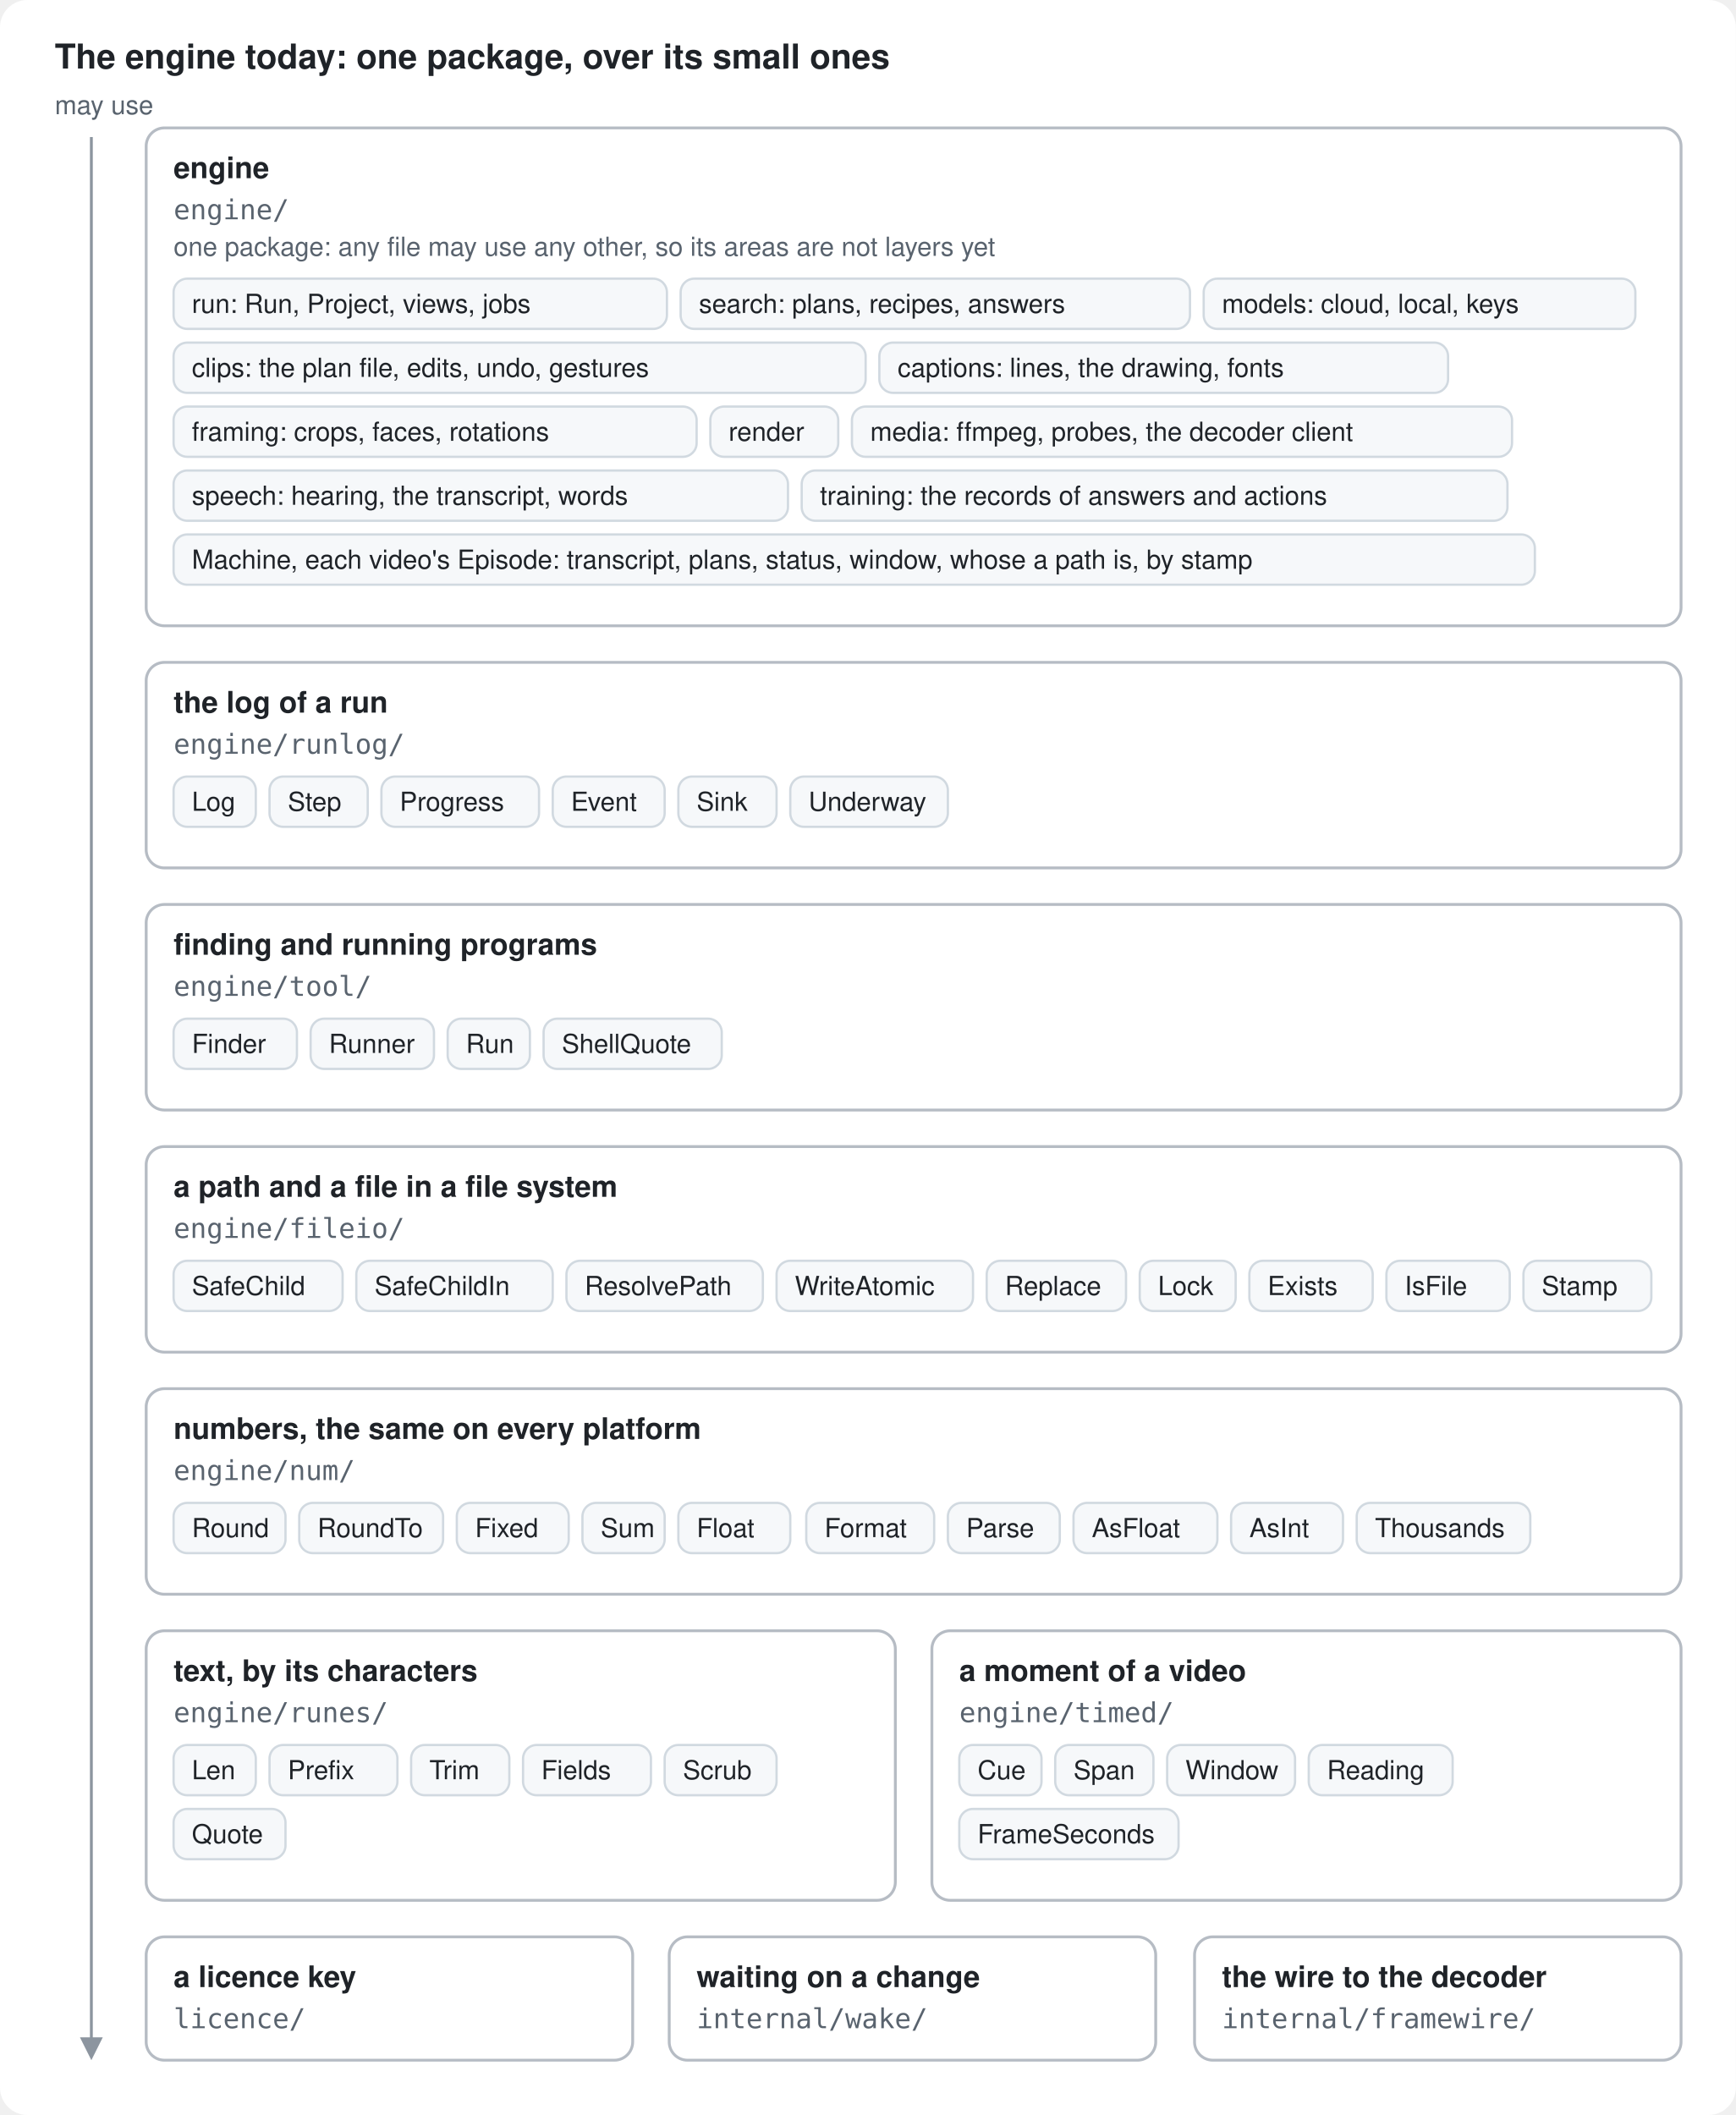
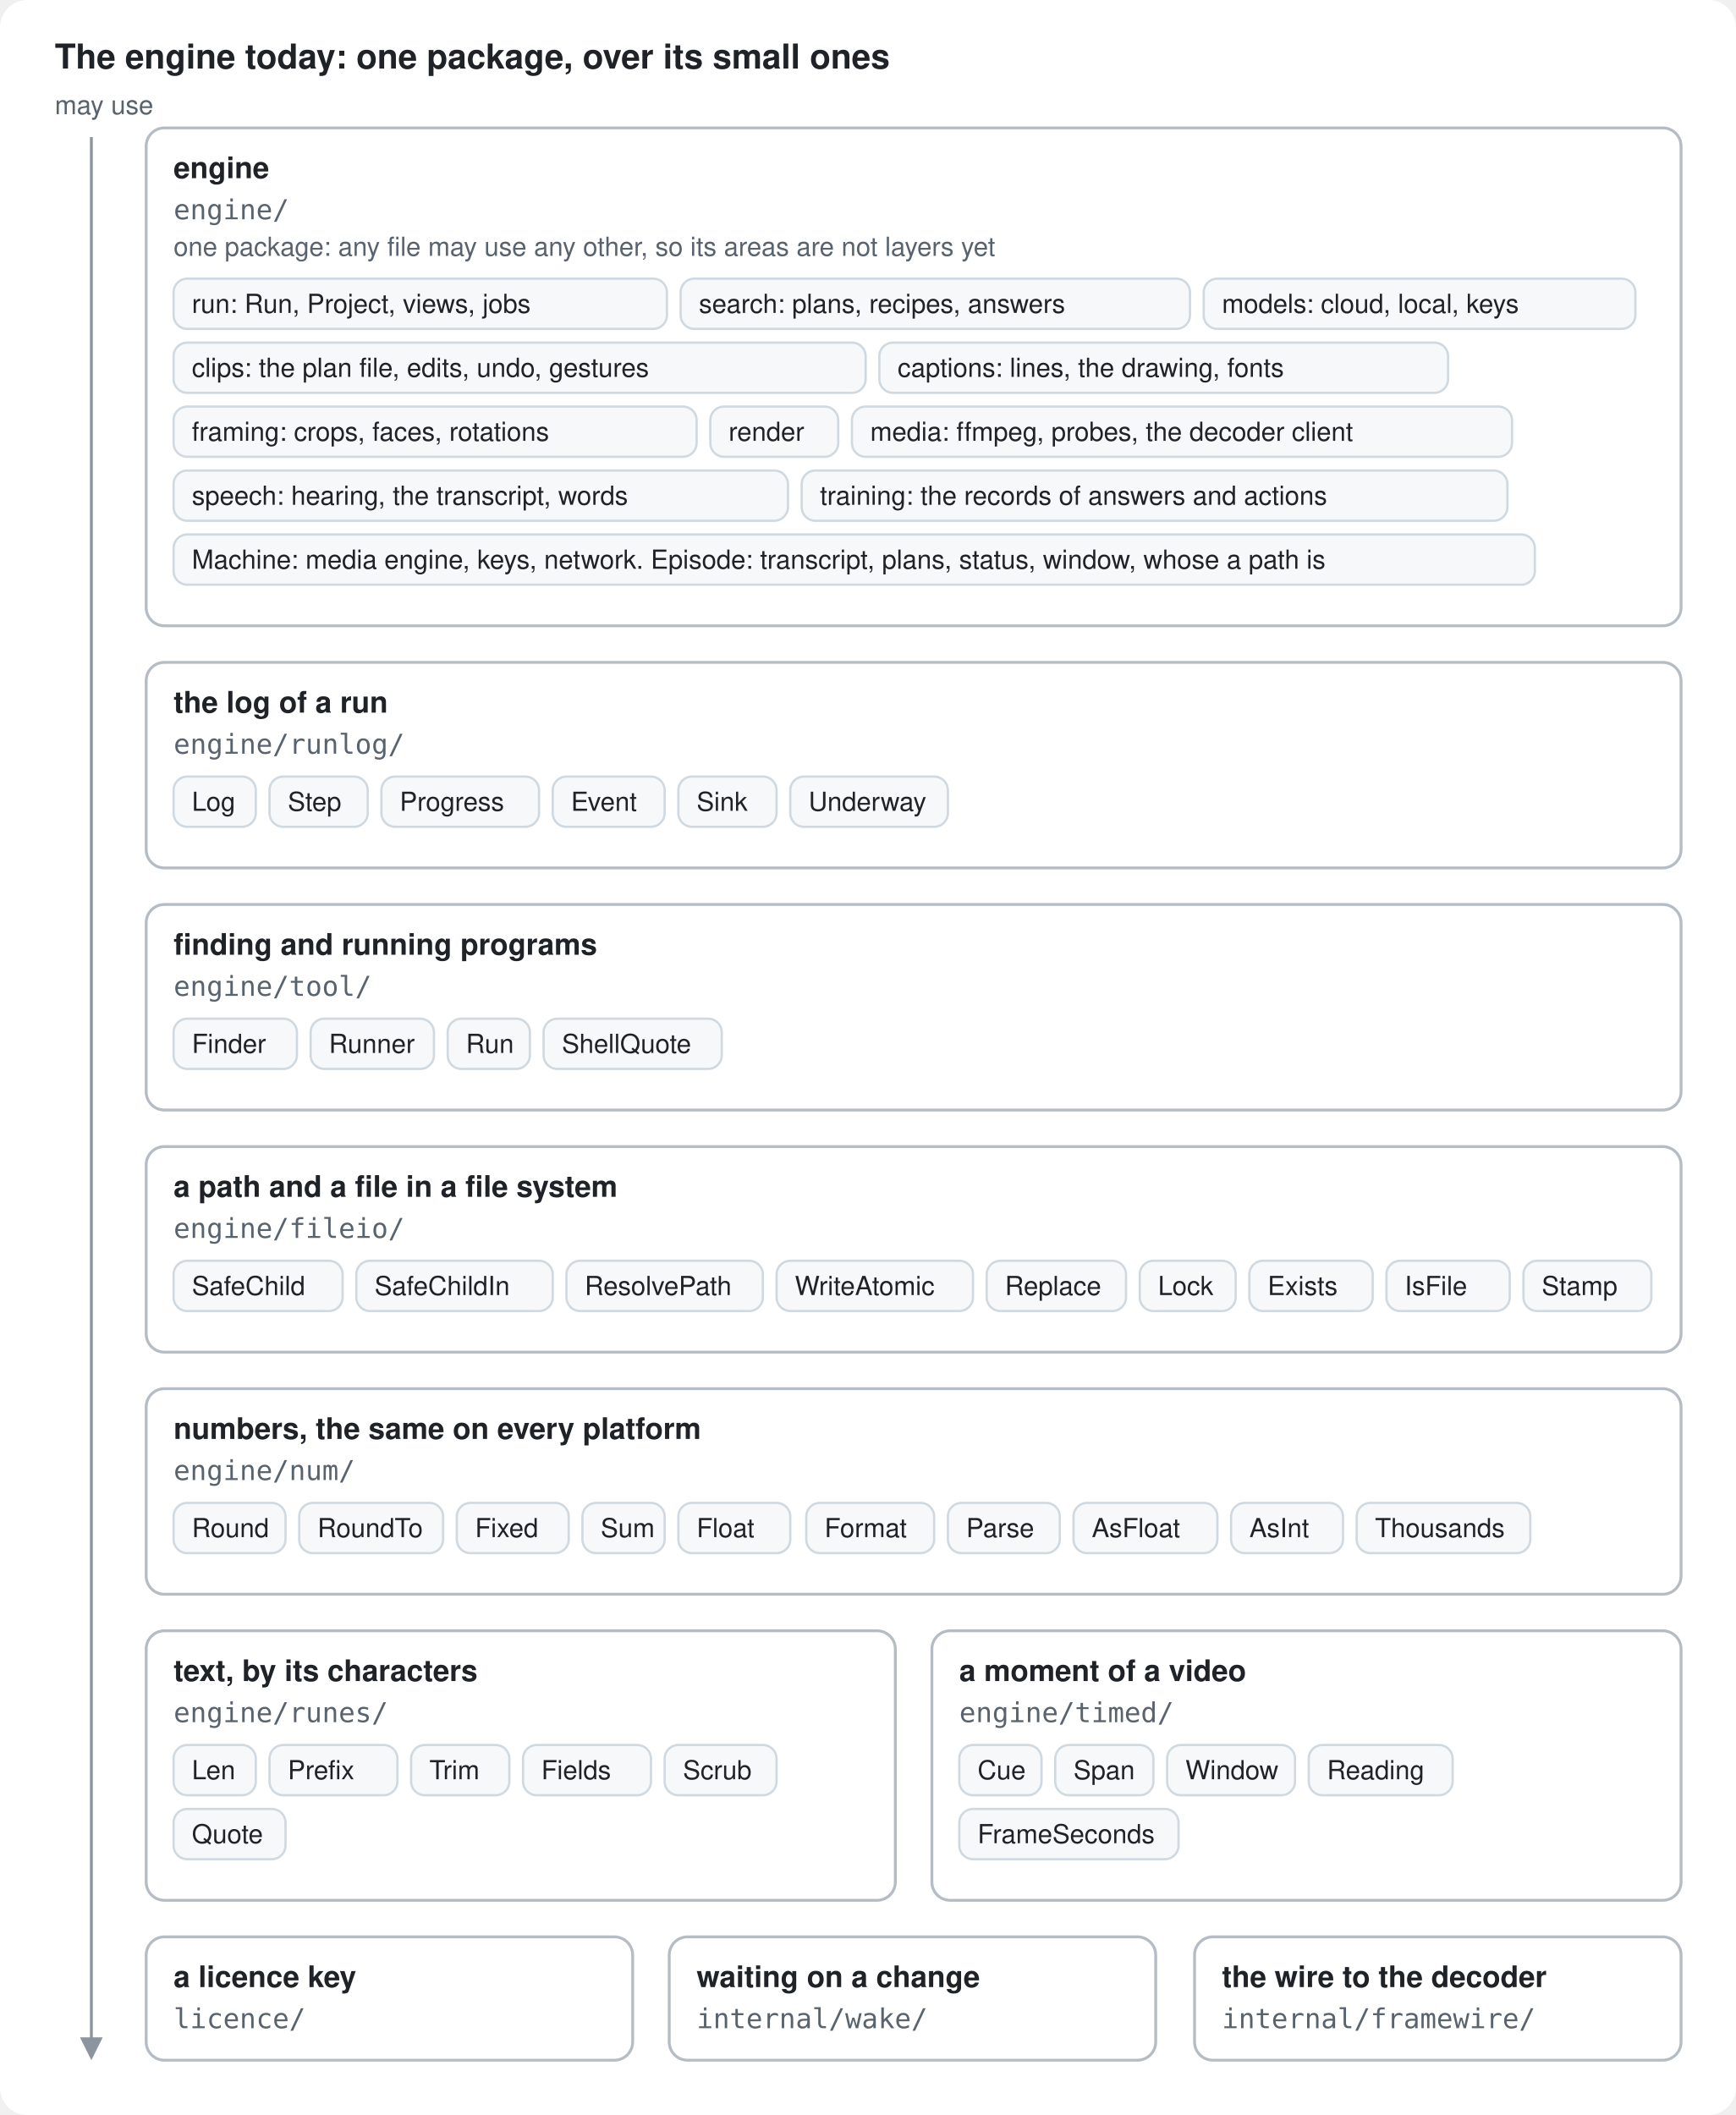
<svg xmlns="http://www.w3.org/2000/svg" viewBox="0 0 760 926" width="760" height="926" role="img" aria-label="The engine today: one package, over its small ones">
  <style>
.t{font:600 15px -apple-system,BlinkMacSystemFont,"Segoe UI",Helvetica,Arial,sans-serif;fill:#1f2328}
.n{font:600 13px -apple-system,BlinkMacSystemFont,"Segoe UI",Helvetica,Arial,sans-serif;fill:#1f2328}
.p{font:12px ui-monospace,SFMono-Regular,Menlo,Consolas,monospace;fill:#59636e}
.q{font:11.5px -apple-system,BlinkMacSystemFont,"Segoe UI",Helvetica,Arial,sans-serif;fill:#59636e}
.c{font:11.5px -apple-system,BlinkMacSystemFont,"Segoe UI",Helvetica,Arial,sans-serif;fill:#1f2328}
.bg{fill:#ffffff}
.box{fill:none;stroke:#b6bcc4;stroke-width:1.25}
.dash{fill:none;stroke:#b6bcc4;stroke-width:1.25;stroke-dasharray:4 4}
.tint{fill:#f1f3f5;stroke:#b6bcc4;stroke-width:1.25}
.chip{fill:#f6f8fa;stroke:#d1d9e0;stroke-width:1}
.ax{stroke:#8c959f;stroke-width:1.25;fill:none}
.ah{fill:#8c959f}
@media (prefers-color-scheme:dark){
.bg{fill:#0d1117}
.t,.n,.c{fill:#f0f6fc}.p,.q{fill:#9198a1}
.box,.dash{stroke:#5d6570}.tint{fill:#1c2128;stroke:#5d6570}
.chip{fill:#212830;stroke:#3d444d}.ax{stroke:#7d8590}.ah{fill:#7d8590}}
</style>
  <rect class="bg" width="760" height="926" rx="12" />
  <text class="t" x="24" y="30">The engine today: one package, over its small ones</text>
  <text class="q" x="24" y="50">may use</text>
  <path class="ax" d="M40 60V896" />
  <path class="ah" d="M35 892L40 902L45 892z" />
  <rect class="box" x="64" y="56" width="672" height="218" rx="8" />
  <text class="n" x="76" y="78">engine</text>
  <text class="p" x="76" y="96">engine/</text>
  <text class="q" x="76" y="112">one package: any file may use any other, so its areas are not layers yet</text>
  <rect class="chip" x="76" y="122" width="216" height="22" rx="6" />
  <text class="c" x="84" y="137">run: Run, Project, views, jobs</text>
  <rect class="chip" x="298" y="122" width="223" height="22" rx="6" />
  <text class="c" x="306" y="137">search: plans, recipes, answers</text>
  <rect class="chip" x="527" y="122" width="189" height="22" rx="6" />
  <text class="c" x="535" y="137">models: cloud, local, keys</text>
  <rect class="chip" x="76" y="150" width="303" height="22" rx="6" />
  <text class="c" x="84" y="165">clips: the plan file, edits, undo, gestures</text>
  <rect class="chip" x="385" y="150" width="249" height="22" rx="6" />
  <text class="c" x="393" y="165">captions: lines, the drawing, fonts</text>
  <rect class="chip" x="76" y="178" width="229" height="22" rx="6" />
  <text class="c" x="84" y="193">framing: crops, faces, rotations</text>
  <rect class="chip" x="311" y="178" width="56" height="22" rx="6" />
  <text class="c" x="319" y="193">render</text>
  <rect class="chip" x="373" y="178" width="289" height="22" rx="6" />
  <text class="c" x="381" y="193">media: ffmpeg, probes, the decoder client</text>
  <rect class="chip" x="76" y="206" width="269" height="22" rx="6" />
  <text class="c" x="84" y="221">speech: hearing, the transcript, words</text>
  <rect class="chip" x="351" y="206" width="309" height="22" rx="6" />
  <text class="c" x="359" y="221">training: the records of answers and actions</text>
  <rect class="chip" x="76" y="234" width="596" height="22" rx="6" />
-   <text class="c" x="84" y="249">Machine, each video's Episode: transcript, plans, status, window, whose a path is, by stamp</text>
+   <text class="c" x="84" y="249">Machine: media engine, keys, network. Episode: transcript, plans, status, window, whose a path is</text>
  <rect class="box" x="64" y="290" width="672" height="90" rx="8" />
  <text class="n" x="76" y="312">the log of a run</text>
  <text class="p" x="76" y="330">engine/runlog/</text>
  <rect class="chip" x="76" y="340" width="36" height="22" rx="6" />
  <text class="c" x="84" y="355">Log</text>
  <rect class="chip" x="118" y="340" width="43" height="22" rx="6" />
  <text class="c" x="126" y="355">Step</text>
  <rect class="chip" x="167" y="340" width="69" height="22" rx="6" />
  <text class="c" x="175" y="355">Progress</text>
  <rect class="chip" x="242" y="340" width="49" height="22" rx="6" />
  <text class="c" x="250" y="355">Event</text>
  <rect class="chip" x="297" y="340" width="43" height="22" rx="6" />
  <text class="c" x="305" y="355">Sink</text>
  <rect class="chip" x="346" y="340" width="69" height="22" rx="6" />
  <text class="c" x="354" y="355">Underway</text>
  <rect class="box" x="64" y="396" width="672" height="90" rx="8" />
  <text class="n" x="76" y="418">finding and running programs</text>
  <text class="p" x="76" y="436">engine/tool/</text>
  <rect class="chip" x="76" y="446" width="54" height="22" rx="6" />
  <text class="c" x="84" y="461">Finder</text>
  <rect class="chip" x="136" y="446" width="54" height="22" rx="6" />
  <text class="c" x="144" y="461">Runner</text>
  <rect class="chip" x="196" y="446" width="36" height="22" rx="6" />
  <text class="c" x="204" y="461">Run</text>
  <rect class="chip" x="238" y="446" width="78" height="22" rx="6" />
  <text class="c" x="246" y="461">ShellQuote</text>
  <rect class="box" x="64" y="502" width="672" height="90" rx="8" />
  <text class="n" x="76" y="524">a path and a file in a file system</text>
  <text class="p" x="76" y="542">engine/fileio/</text>
  <rect class="chip" x="76" y="552" width="74" height="22" rx="6" />
  <text class="c" x="84" y="567">SafeChild</text>
  <rect class="chip" x="156" y="552" width="86" height="22" rx="6" />
  <text class="c" x="164" y="567">SafeChildIn</text>
  <rect class="chip" x="248" y="552" width="86" height="22" rx="6" />
  <text class="c" x="256" y="567">ResolvePath</text>
  <rect class="chip" x="340" y="552" width="86" height="22" rx="6" />
  <text class="c" x="348" y="567">WriteAtomic</text>
  <rect class="chip" x="432" y="552" width="61" height="22" rx="6" />
  <text class="c" x="440" y="567">Replace</text>
  <rect class="chip" x="499" y="552" width="42" height="22" rx="6" />
  <text class="c" x="507" y="567">Lock</text>
  <rect class="chip" x="547" y="552" width="54" height="22" rx="6" />
  <text class="c" x="555" y="567">Exists</text>
  <rect class="chip" x="607" y="552" width="54" height="22" rx="6" />
  <text class="c" x="615" y="567">IsFile</text>
  <rect class="chip" x="667" y="552" width="56" height="22" rx="6" />
  <text class="c" x="675" y="567">Stamp</text>
  <rect class="box" x="64" y="608" width="672" height="90" rx="8" />
  <text class="n" x="76" y="630">numbers, the same on every platform</text>
  <text class="p" x="76" y="648">engine/num/</text>
  <rect class="chip" x="76" y="658" width="49" height="22" rx="6" />
  <text class="c" x="84" y="673">Round</text>
  <rect class="chip" x="131" y="658" width="63" height="22" rx="6" />
  <text class="c" x="139" y="673">RoundTo</text>
  <rect class="chip" x="200" y="658" width="49" height="22" rx="6" />
  <text class="c" x="208" y="673">Fixed</text>
  <rect class="chip" x="255" y="658" width="36" height="22" rx="6" />
  <text class="c" x="263" y="673">Sum</text>
  <rect class="chip" x="297" y="658" width="49" height="22" rx="6" />
  <text class="c" x="305" y="673">Float</text>
  <rect class="chip" x="353" y="658" width="56" height="22" rx="6" />
  <text class="c" x="361" y="673">Format</text>
  <rect class="chip" x="415" y="658" width="49" height="22" rx="6" />
  <text class="c" x="423" y="673">Parse</text>
  <rect class="chip" x="470" y="658" width="63" height="22" rx="6" />
  <text class="c" x="478" y="673">AsFloat</text>
  <rect class="chip" x="539" y="658" width="49" height="22" rx="6" />
  <text class="c" x="547" y="673">AsInt</text>
  <rect class="chip" x="594" y="658" width="76" height="22" rx="6" />
  <text class="c" x="602" y="673">Thousands</text>
  <rect class="box" x="64" y="714" width="328" height="118" rx="8" />
  <text class="n" x="76" y="736">text, by its characters</text>
  <text class="p" x="76" y="754">engine/runes/</text>
  <rect class="chip" x="76" y="764" width="36" height="22" rx="6" />
  <text class="c" x="84" y="779">Len</text>
  <rect class="chip" x="118" y="764" width="56" height="22" rx="6" />
  <text class="c" x="126" y="779">Prefix</text>
  <rect class="chip" x="180" y="764" width="43" height="22" rx="6" />
  <text class="c" x="188" y="779">Trim</text>
  <rect class="chip" x="229" y="764" width="56" height="22" rx="6" />
  <text class="c" x="237" y="779">Fields</text>
  <rect class="chip" x="291" y="764" width="49" height="22" rx="6" />
  <text class="c" x="299" y="779">Scrub</text>
  <rect class="chip" x="76" y="792" width="49" height="22" rx="6" />
  <text class="c" x="84" y="807">Quote</text>
  <rect class="box" x="408" y="714" width="328" height="118" rx="8" />
  <text class="n" x="420" y="736">a moment of a video</text>
  <text class="p" x="420" y="754">engine/timed/</text>
  <rect class="chip" x="420" y="764" width="36" height="22" rx="6" />
  <text class="c" x="428" y="779">Cue</text>
  <rect class="chip" x="462" y="764" width="43" height="22" rx="6" />
  <text class="c" x="470" y="779">Span</text>
  <rect class="chip" x="511" y="764" width="56" height="22" rx="6" />
  <text class="c" x="519" y="779">Window</text>
  <rect class="chip" x="573" y="764" width="63" height="22" rx="6" />
  <text class="c" x="581" y="779">Reading</text>
  <rect class="chip" x="420" y="792" width="96" height="22" rx="6" />
  <text class="c" x="428" y="807">FrameSeconds</text>
  <rect class="box" x="64" y="848" width="213" height="54" rx="8" />
  <text class="n" x="76" y="870">a licence key</text>
  <text class="p" x="76" y="888">licence/</text>
  <rect class="box" x="293" y="848" width="213" height="54" rx="8" />
  <text class="n" x="305" y="870">waiting on a change</text>
  <text class="p" x="305" y="888">internal/wake/</text>
  <rect class="box" x="523" y="848" width="213" height="54" rx="8" />
  <text class="n" x="535" y="870">the wire to the decoder</text>
  <text class="p" x="535" y="888">internal/framewire/</text>
</svg>
